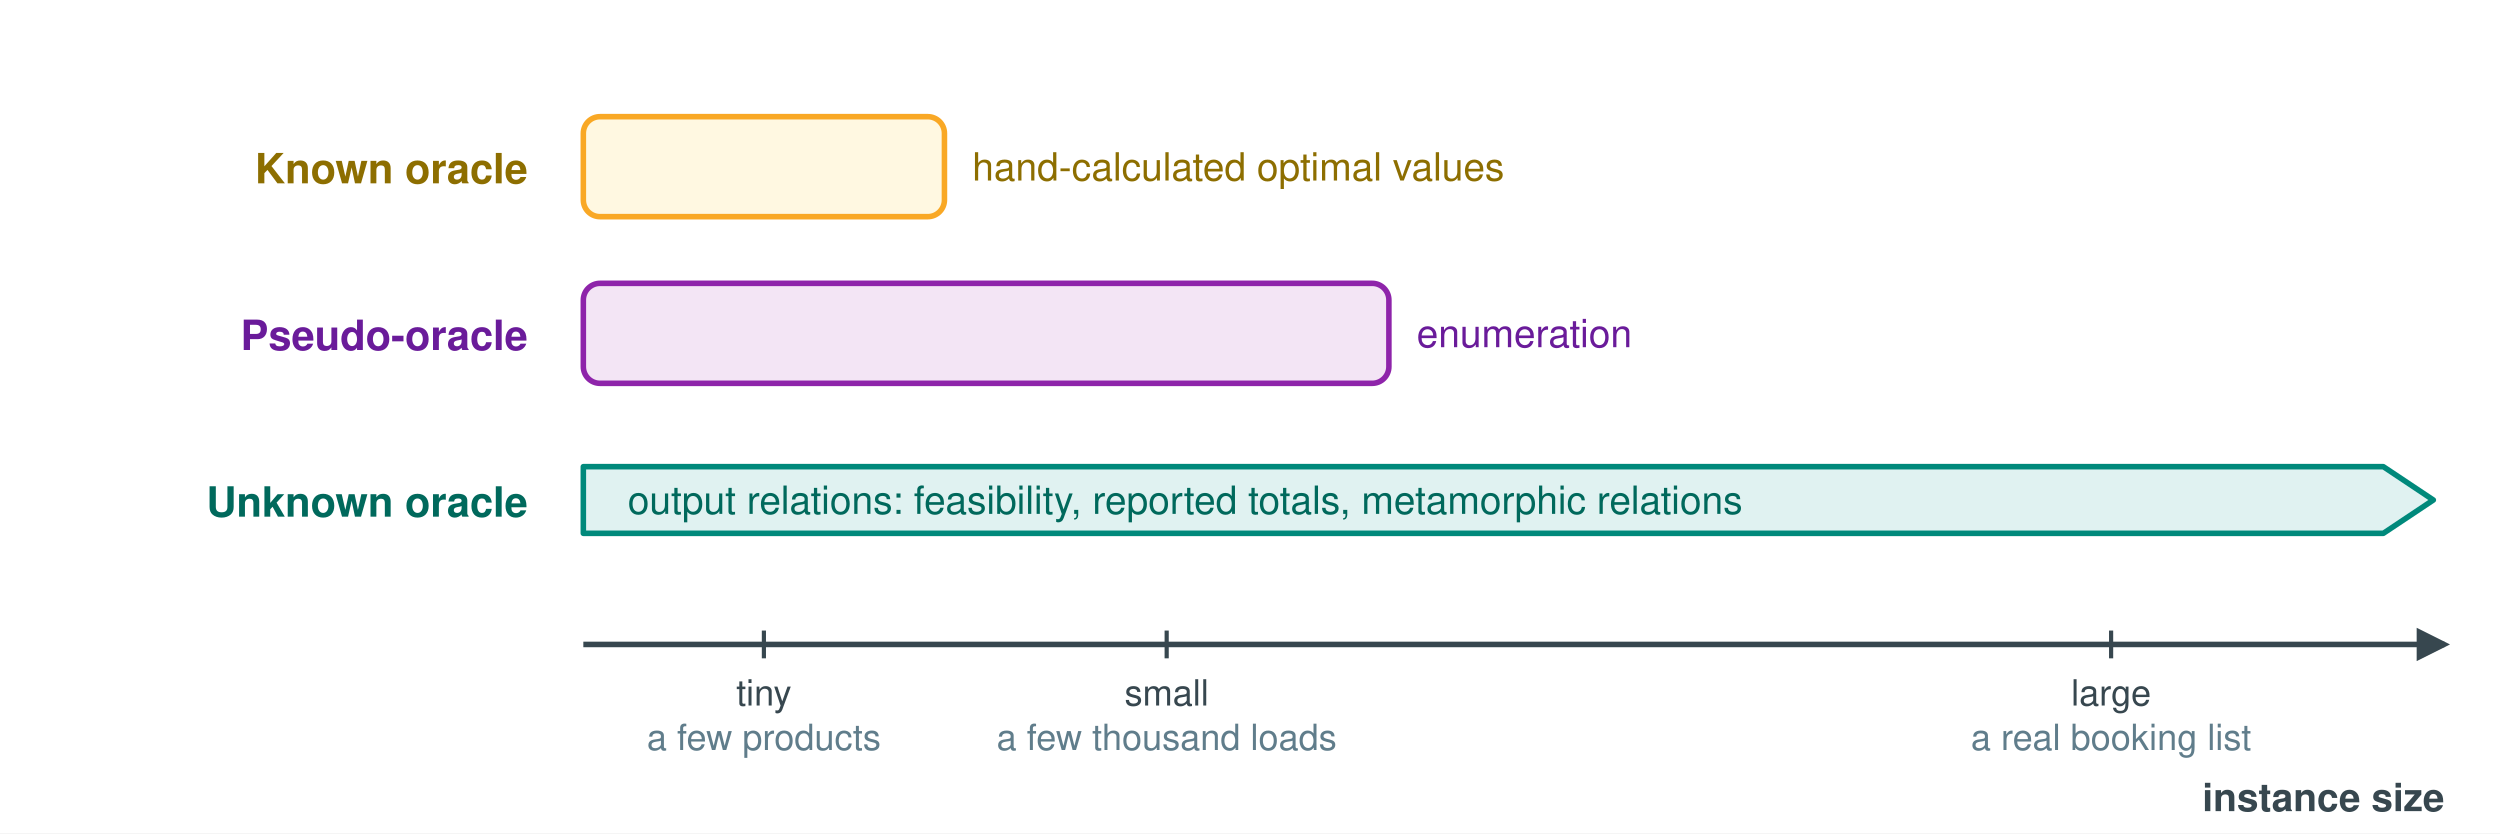
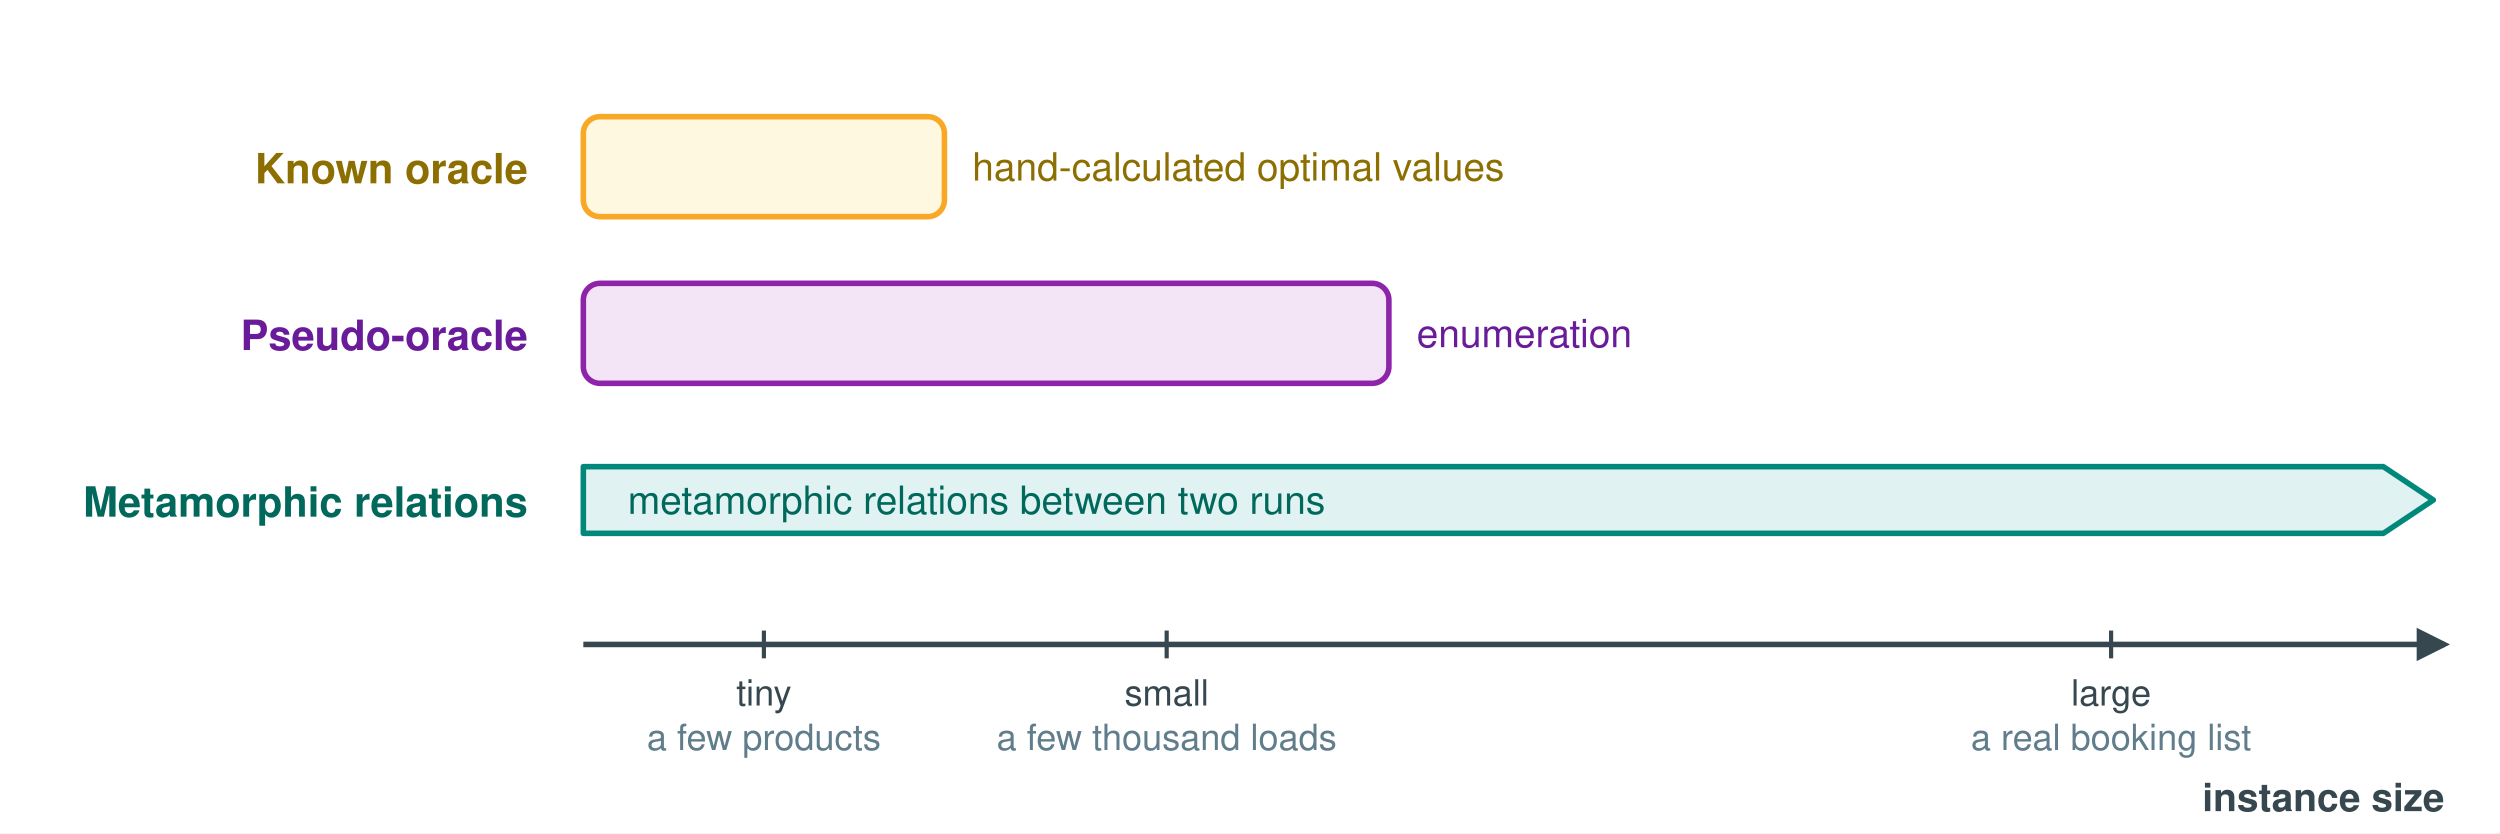
<svg xmlns="http://www.w3.org/2000/svg" viewBox="0 0 900 300" width="900" height="300" font-family="Helvetica, Arial, sans-serif">
  <rect width="900" height="300" fill="#ffffff" />
  <defs>
    <marker id="arrow" markerUnits="userSpaceOnUse" markerWidth="12" markerHeight="12" refX="10" refY="6" orient="auto">
      <path d="M0,0 L12,6 L0,12 z" fill="#37474f" />
    </marker>
  </defs>
  <g font-size="15" font-weight="bold" text-anchor="end">
    <text x="190" y="66" fill="#8d6e00">Known oracle</text>
    <text x="190" y="126" fill="#6a1b9a">Pseudo-oracle</text>
-     <text x="190" y="186" fill="#00695c">Unknown oracle</text>
+     <text x="190" y="186" fill="#00695c">Metamorphic relations</text>
  </g>
  <rect x="210" y="42" width="130" height="36" rx="6" fill="#fff8e1" stroke="#f9a825" stroke-width="2" />
  <text x="350" y="65" font-size="14" fill="#8d6e00">hand-calculated optimal values</text>
  <rect x="210" y="102" width="290" height="36" rx="6" fill="#f3e5f5" stroke="#8e24aa" stroke-width="2" />
  <text x="510" y="125" font-size="14" fill="#6a1b9a">enumeration</text>
  <path d="M210,168 L858,168 L876,180 L858,192 L210,192 Z" fill="#e0f2f1" stroke="#00897b" stroke-width="2" stroke-linejoin="round" />
-   <text x="226" y="185" font-size="14" fill="#00695c">output relations: feasibility, reported totals, metamorphic relations</text>
+   <text x="226" y="185" font-size="14" fill="#00695c">metamorphic relations between two runs</text>
  <line x1="210" y1="232" x2="880" y2="232" stroke="#37474f" stroke-width="2" marker-end="url(#arrow)" />
  <g font-size="13" fill="#37474f" text-anchor="middle">
    <line x1="275" y1="227" x2="275" y2="237" stroke="#37474f" stroke-width="1.5" />
    <text x="275" y="254">tiny</text>
    <text x="275" y="270" fill="#607d8b">a few products</text>
    <line x1="420" y1="227" x2="420" y2="237" stroke="#37474f" stroke-width="1.5" />
    <text x="420" y="254">small</text>
    <text x="420" y="270" fill="#607d8b">a few thousand loads</text>
    <line x1="760" y1="227" x2="760" y2="237" stroke="#37474f" stroke-width="1.5" />
    <text x="760" y="254">large</text>
    <text x="760" y="270" fill="#607d8b">a real booking list</text>
  </g>
  <text x="880" y="292" text-anchor="end" font-size="14" font-weight="bold" fill="#37474f">instance size</text>
</svg>
